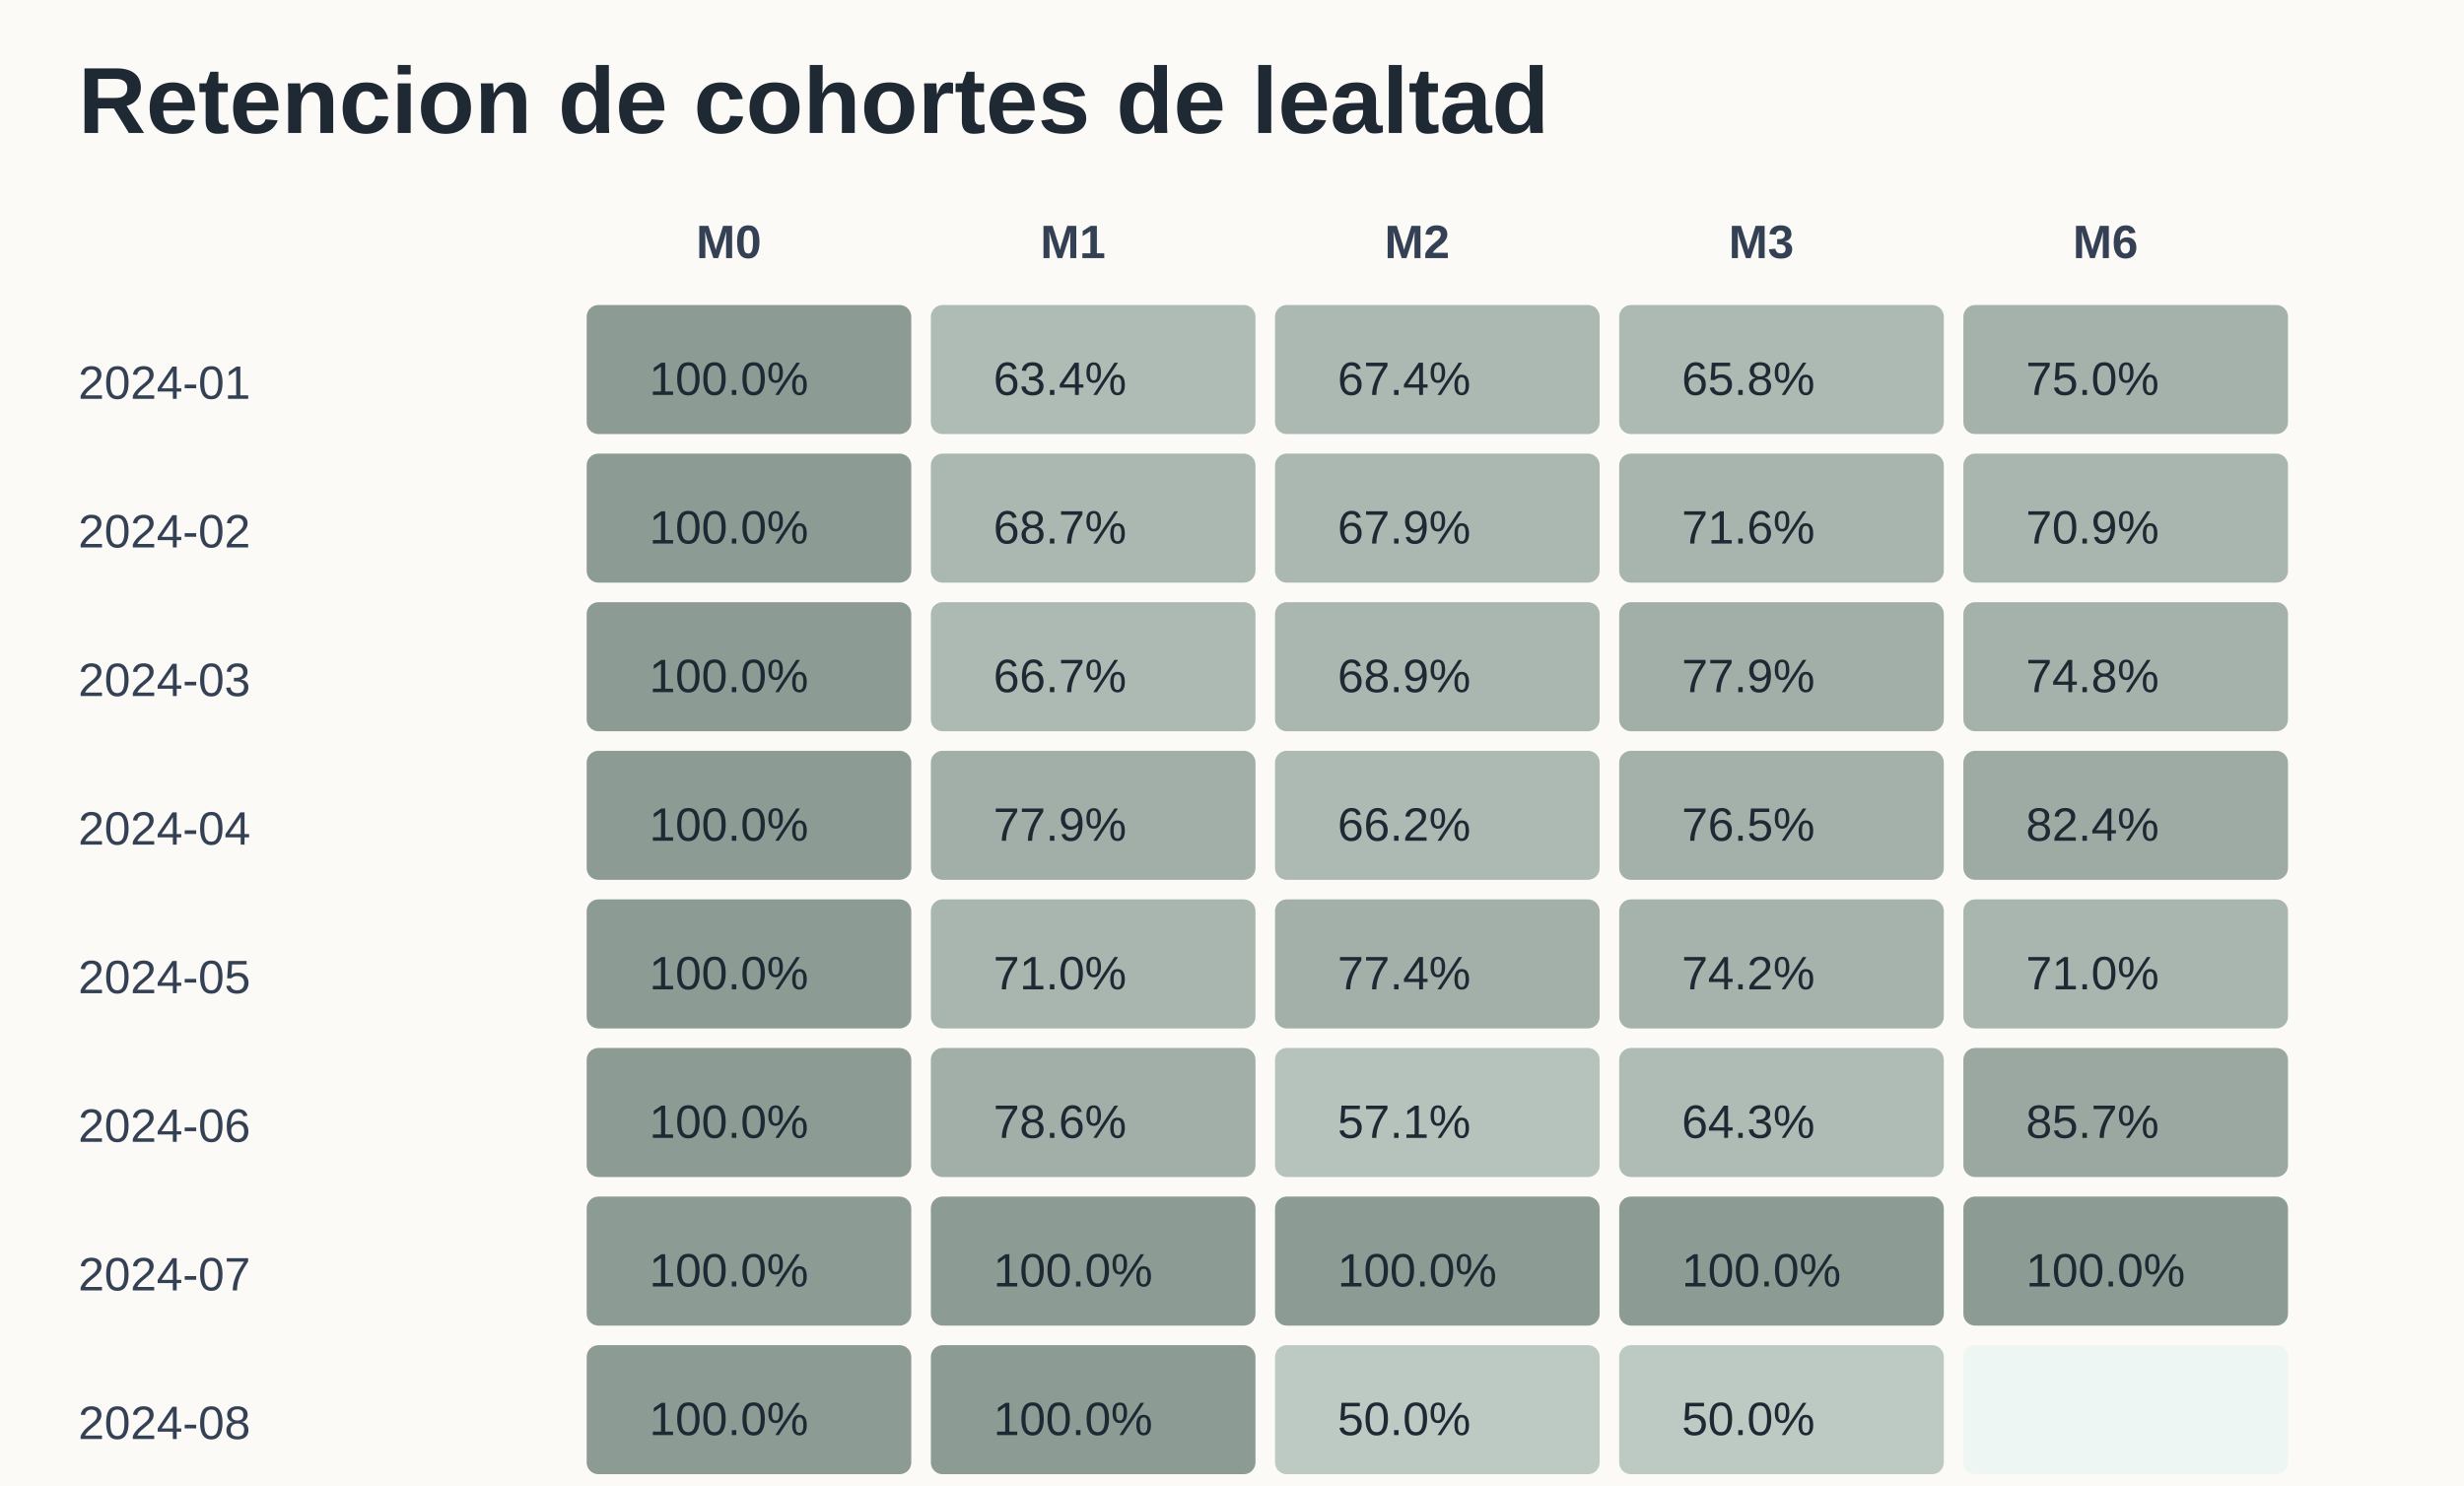
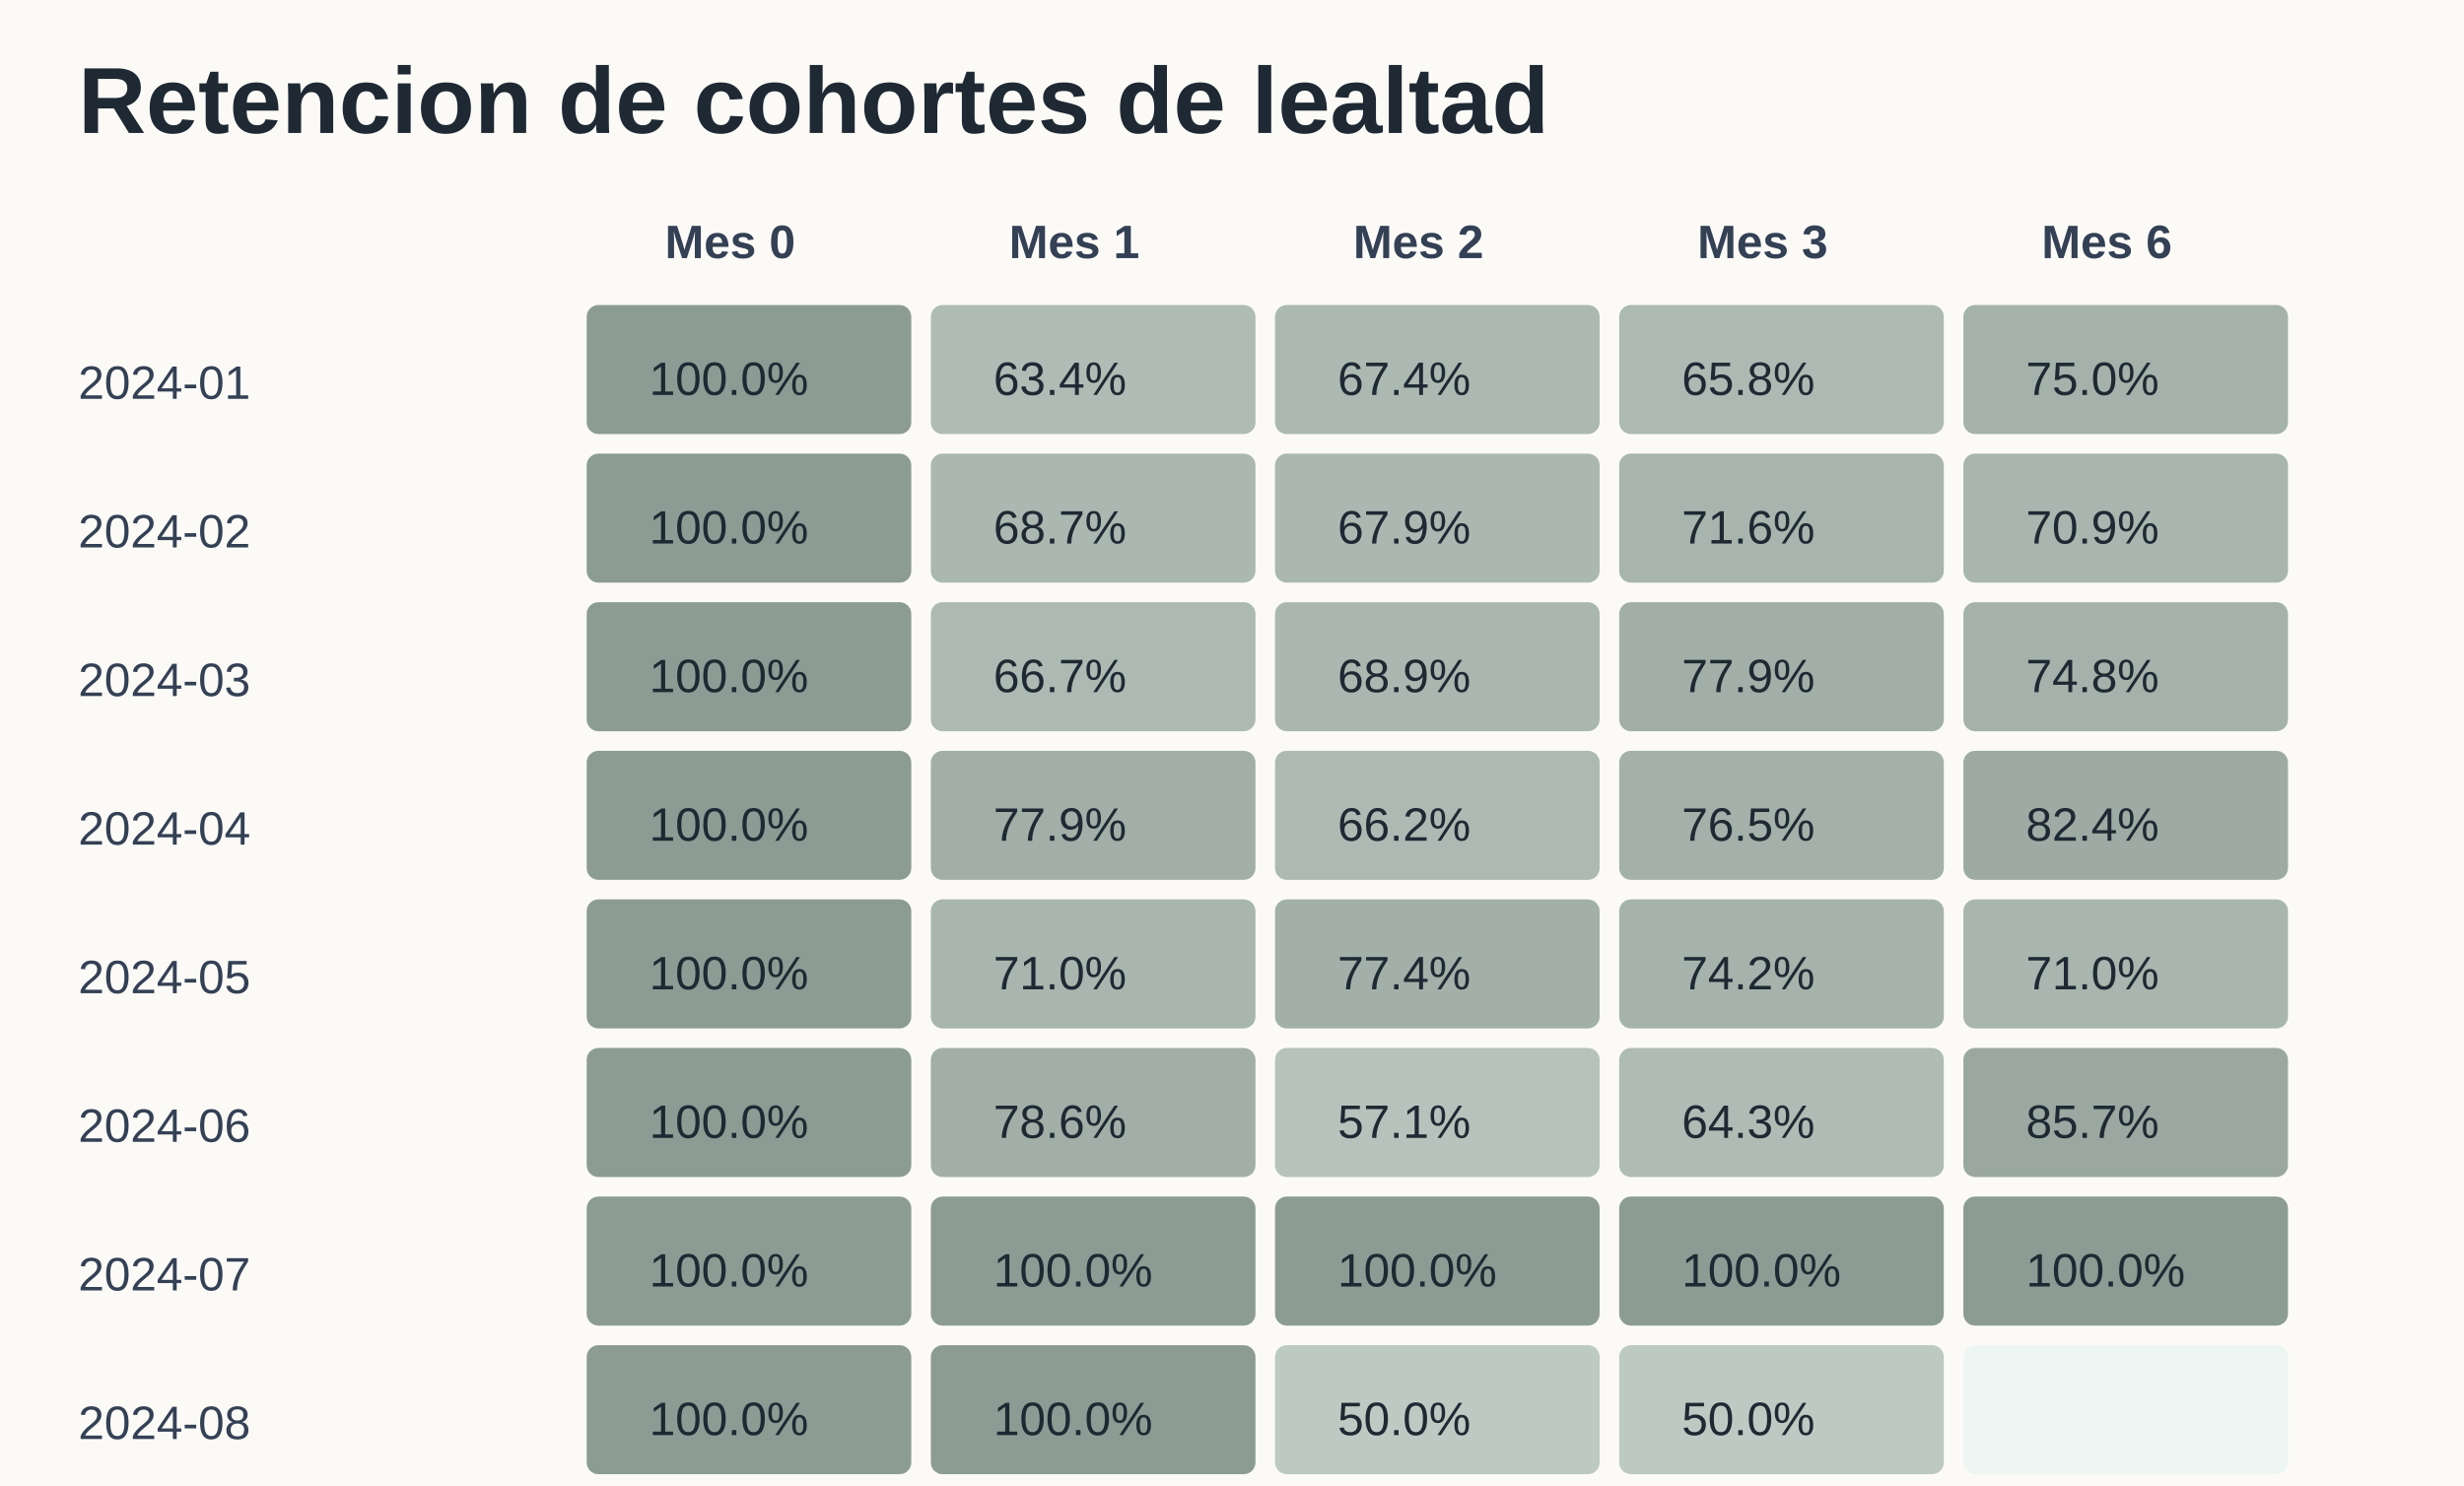
<svg xmlns="http://www.w3.org/2000/svg" width="630" height="380" viewBox="0 0 630 380">
  <rect width="100%" height="100%" fill="#fbfaf7" />
  <text x="20" y="34" font-family="Arial" font-size="24" font-weight="700" fill="#1f2933">Retencion de cohortes de lealtad</text>
-   <text x="178" y="66" font-family="Arial" font-size="12" font-weight="700" fill="#344054">M0</text>
-   <text x="266" y="66" font-family="Arial" font-size="12" font-weight="700" fill="#344054">M1</text>
-   <text x="354" y="66" font-family="Arial" font-size="12" font-weight="700" fill="#344054">M2</text>
-   <text x="442" y="66" font-family="Arial" font-size="12" font-weight="700" fill="#344054">M3</text>
-   <text x="530" y="66" font-family="Arial" font-size="12" font-weight="700" fill="#344054">M6</text>
+   <text x="170" y="66" font-family="Arial" font-size="12" font-weight="700" fill="#344054">Mes 0</text>
+   <text x="258" y="66" font-family="Arial" font-size="12" font-weight="700" fill="#344054">Mes 1</text>
+   <text x="346" y="66" font-family="Arial" font-size="12" font-weight="700" fill="#344054">Mes 2</text>
+   <text x="434" y="66" font-family="Arial" font-size="12" font-weight="700" fill="#344054">Mes 3</text>
+   <text x="522" y="66" font-family="Arial" font-size="12" font-weight="700" fill="#344054">Mes 6</text>
  <text x="20" y="102" font-family="Arial" font-size="12" fill="#344054">2024-01</text>
  <rect x="150" y="78" width="83" height="33" rx="3" fill="rgb(140,156,148)" />
  <text x="166" y="101" font-family="Arial" font-size="12" fill="#1f2933">100.0%</text>
  <rect x="238" y="78" width="83" height="33" rx="3" fill="rgb(175,188,182)" />
  <text x="254" y="101" font-family="Arial" font-size="12" fill="#1f2933">63.4%</text>
  <rect x="326" y="78" width="83" height="33" rx="3" fill="rgb(171,185,178)" />
  <text x="342" y="101" font-family="Arial" font-size="12" fill="#1f2933">67.4%</text>
  <rect x="414" y="78" width="83" height="33" rx="3" fill="rgb(173,186,180)" />
  <text x="430" y="101" font-family="Arial" font-size="12" fill="#1f2933">65.8%</text>
  <rect x="502" y="78" width="83" height="33" rx="3" fill="rgb(164,178,171)" />
  <text x="518" y="101" font-family="Arial" font-size="12" fill="#1f2933">75.0%</text>
  <text x="20" y="140" font-family="Arial" font-size="12" fill="#344054">2024-02</text>
  <rect x="150" y="116" width="83" height="33" rx="3" fill="rgb(140,156,148)" />
  <text x="166" y="139" font-family="Arial" font-size="12" fill="#1f2933">100.0%</text>
  <rect x="238" y="116" width="83" height="33" rx="3" fill="rgb(170,184,177)" />
  <text x="254" y="139" font-family="Arial" font-size="12" fill="#1f2933">68.7%</text>
  <rect x="326" y="116" width="83" height="33" rx="3" fill="rgb(171,184,178)" />
  <text x="342" y="139" font-family="Arial" font-size="12" fill="#1f2933">67.9%</text>
  <rect x="414" y="116" width="83" height="33" rx="3" fill="rgb(167,181,174)" />
  <text x="430" y="139" font-family="Arial" font-size="12" fill="#1f2933">71.6%</text>
  <rect x="502" y="116" width="83" height="33" rx="3" fill="rgb(168,182,175)" />
  <text x="518" y="139" font-family="Arial" font-size="12" fill="#1f2933">70.9%</text>
  <text x="20" y="178" font-family="Arial" font-size="12" fill="#344054">2024-03</text>
  <rect x="150" y="154" width="83" height="33" rx="3" fill="rgb(140,156,148)" />
  <text x="166" y="177" font-family="Arial" font-size="12" fill="#1f2933">100.0%</text>
  <rect x="238" y="154" width="83" height="33" rx="3" fill="rgb(172,186,179)" />
  <text x="254" y="177" font-family="Arial" font-size="12" fill="#1f2933">66.7%</text>
  <rect x="326" y="154" width="83" height="33" rx="3" fill="rgb(170,183,177)" />
  <text x="342" y="177" font-family="Arial" font-size="12" fill="#1f2933">68.9%</text>
  <rect x="414" y="154" width="83" height="33" rx="3" fill="rgb(161,175,168)" />
  <text x="430" y="177" font-family="Arial" font-size="12" fill="#1f2933">77.9%</text>
  <rect x="502" y="154" width="83" height="33" rx="3" fill="rgb(164,178,171)" />
  <text x="518" y="177" font-family="Arial" font-size="12" fill="#1f2933">74.8%</text>
  <text x="20" y="216" font-family="Arial" font-size="12" fill="#344054">2024-04</text>
  <rect x="150" y="192" width="83" height="33" rx="3" fill="rgb(140,156,148)" />
  <text x="166" y="215" font-family="Arial" font-size="12" fill="#1f2933">100.0%</text>
  <rect x="238" y="192" width="83" height="33" rx="3" fill="rgb(161,175,168)" />
  <text x="254" y="215" font-family="Arial" font-size="12" fill="#1f2933">77.9%</text>
  <rect x="326" y="192" width="83" height="33" rx="3" fill="rgb(173,186,180)" />
  <text x="342" y="215" font-family="Arial" font-size="12" fill="#1f2933">66.2%</text>
  <rect x="414" y="192" width="83" height="33" rx="3" fill="rgb(163,177,170)" />
  <text x="430" y="215" font-family="Arial" font-size="12" fill="#1f2933">76.5%</text>
  <rect x="502" y="192" width="83" height="33" rx="3" fill="rgb(157,171,164)" />
  <text x="518" y="215" font-family="Arial" font-size="12" fill="#1f2933">82.4%</text>
  <text x="20" y="254" font-family="Arial" font-size="12" fill="#344054">2024-05</text>
  <rect x="150" y="230" width="83" height="33" rx="3" fill="rgb(140,156,148)" />
  <text x="166" y="253" font-family="Arial" font-size="12" fill="#1f2933">100.0%</text>
  <rect x="238" y="230" width="83" height="33" rx="3" fill="rgb(168,182,175)" />
  <text x="254" y="253" font-family="Arial" font-size="12" fill="#1f2933">71.0%</text>
  <rect x="326" y="230" width="83" height="33" rx="3" fill="rgb(162,176,169)" />
  <text x="342" y="253" font-family="Arial" font-size="12" fill="#1f2933">77.4%</text>
  <rect x="414" y="230" width="83" height="33" rx="3" fill="rgb(165,179,172)" />
  <text x="430" y="253" font-family="Arial" font-size="12" fill="#1f2933">74.2%</text>
  <rect x="502" y="230" width="83" height="33" rx="3" fill="rgb(168,182,175)" />
  <text x="518" y="253" font-family="Arial" font-size="12" fill="#1f2933">71.0%</text>
  <text x="20" y="292" font-family="Arial" font-size="12" fill="#344054">2024-06</text>
  <rect x="150" y="268" width="83" height="33" rx="3" fill="rgb(140,156,148)" />
  <text x="166" y="291" font-family="Arial" font-size="12" fill="#1f2933">100.0%</text>
  <rect x="238" y="268" width="83" height="33" rx="3" fill="rgb(161,175,168)" />
  <text x="254" y="291" font-family="Arial" font-size="12" fill="#1f2933">78.6%</text>
  <rect x="326" y="268" width="83" height="33" rx="3" fill="rgb(182,194,188)" />
  <text x="342" y="291" font-family="Arial" font-size="12" fill="#1f2933">57.1%</text>
  <rect x="414" y="268" width="83" height="33" rx="3" fill="rgb(175,188,181)" />
  <text x="430" y="291" font-family="Arial" font-size="12" fill="#1f2933">64.3%</text>
  <rect x="502" y="268" width="83" height="33" rx="3" fill="rgb(154,168,161)" />
  <text x="518" y="291" font-family="Arial" font-size="12" fill="#1f2933">85.7%</text>
  <text x="20" y="330" font-family="Arial" font-size="12" fill="#344054">2024-07</text>
  <rect x="150" y="306" width="83" height="33" rx="3" fill="rgb(140,156,148)" />
  <text x="166" y="329" font-family="Arial" font-size="12" fill="#1f2933">100.0%</text>
  <rect x="238" y="306" width="83" height="33" rx="3" fill="rgb(140,156,148)" />
  <text x="254" y="329" font-family="Arial" font-size="12" fill="#1f2933">100.0%</text>
  <rect x="326" y="306" width="83" height="33" rx="3" fill="rgb(140,156,148)" />
  <text x="342" y="329" font-family="Arial" font-size="12" fill="#1f2933">100.0%</text>
  <rect x="414" y="306" width="83" height="33" rx="3" fill="rgb(140,156,148)" />
  <text x="430" y="329" font-family="Arial" font-size="12" fill="#1f2933">100.0%</text>
  <rect x="502" y="306" width="83" height="33" rx="3" fill="rgb(140,156,148)" />
  <text x="518" y="329" font-family="Arial" font-size="12" fill="#1f2933">100.0%</text>
  <text x="20" y="368" font-family="Arial" font-size="12" fill="#344054">2024-08</text>
  <rect x="150" y="344" width="83" height="33" rx="3" fill="rgb(140,156,148)" />
  <text x="166" y="367" font-family="Arial" font-size="12" fill="#1f2933">100.0%</text>
  <rect x="238" y="344" width="83" height="33" rx="3" fill="rgb(140,156,148)" />
  <text x="254" y="367" font-family="Arial" font-size="12" fill="#1f2933">100.0%</text>
  <rect x="326" y="344" width="83" height="33" rx="3" fill="rgb(189,201,195)" />
  <text x="342" y="367" font-family="Arial" font-size="12" fill="#1f2933">50.0%</text>
  <rect x="414" y="344" width="83" height="33" rx="3" fill="rgb(189,201,195)" />
  <text x="430" y="367" font-family="Arial" font-size="12" fill="#1f2933">50.0%</text>
  <rect x="502" y="344" width="83" height="33" rx="3" fill="rgb(238,246,243)" />
  <text x="518" y="367" font-family="Arial" font-size="12" fill="#1f2933" />
</svg>
